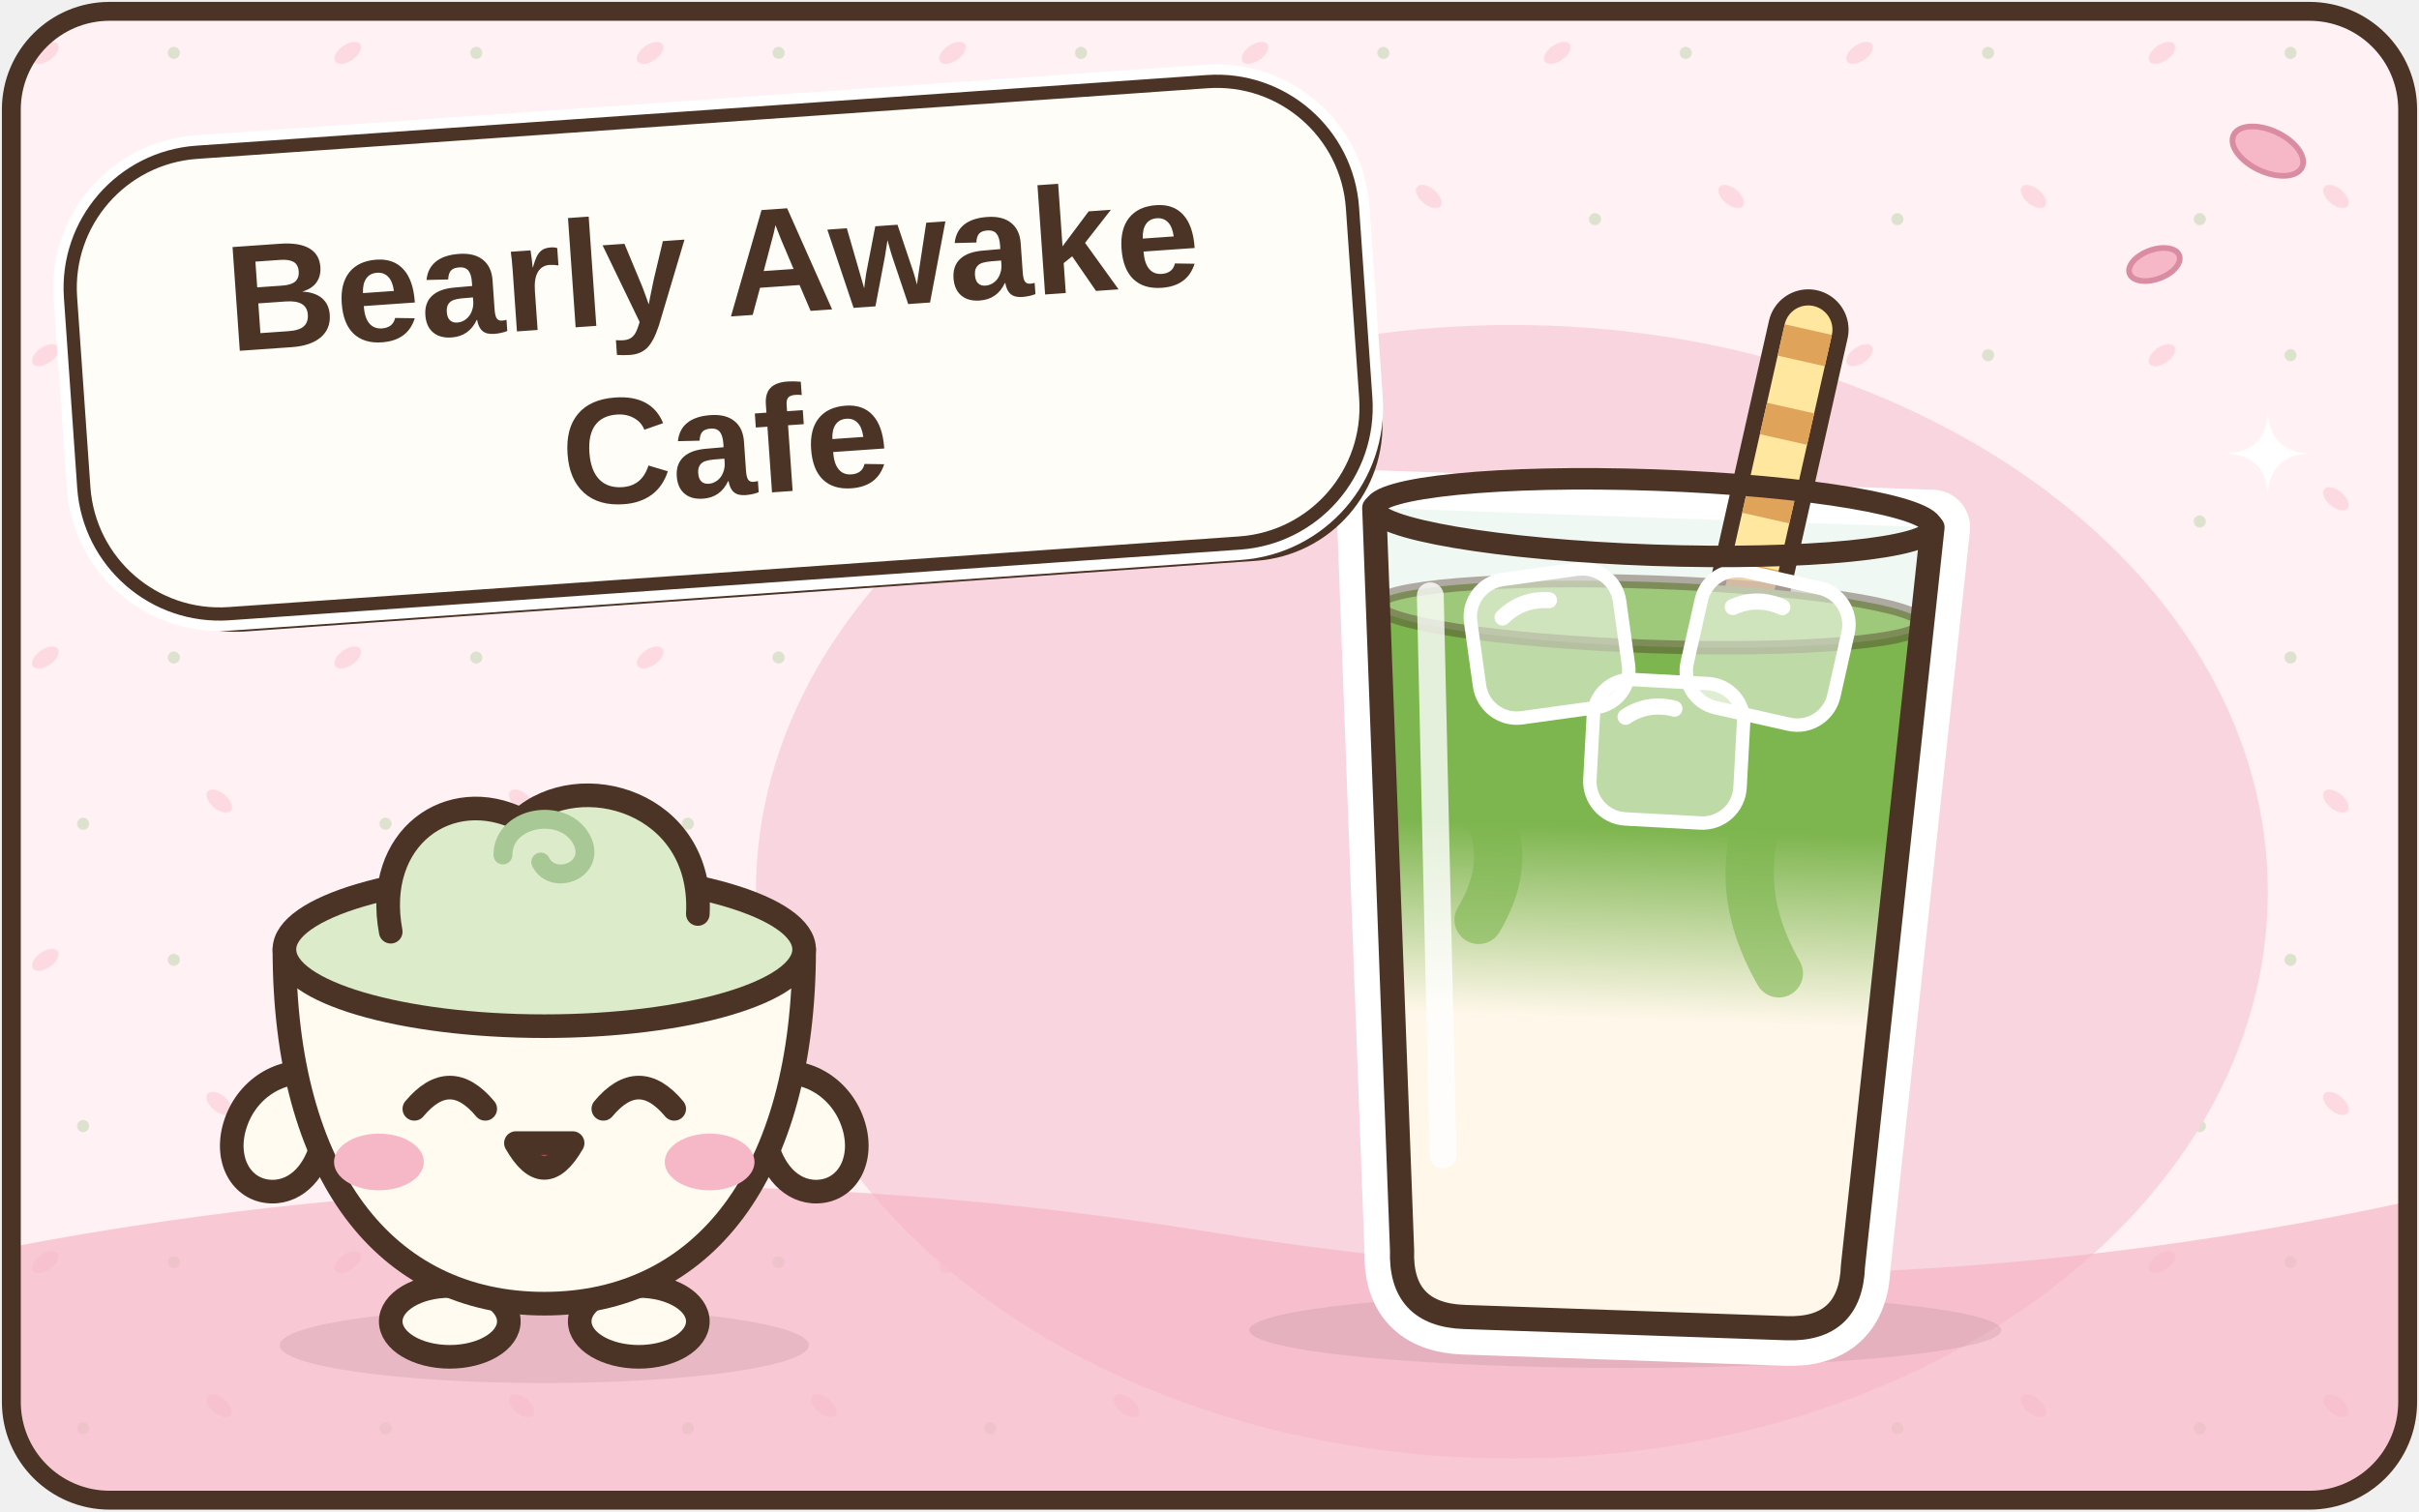
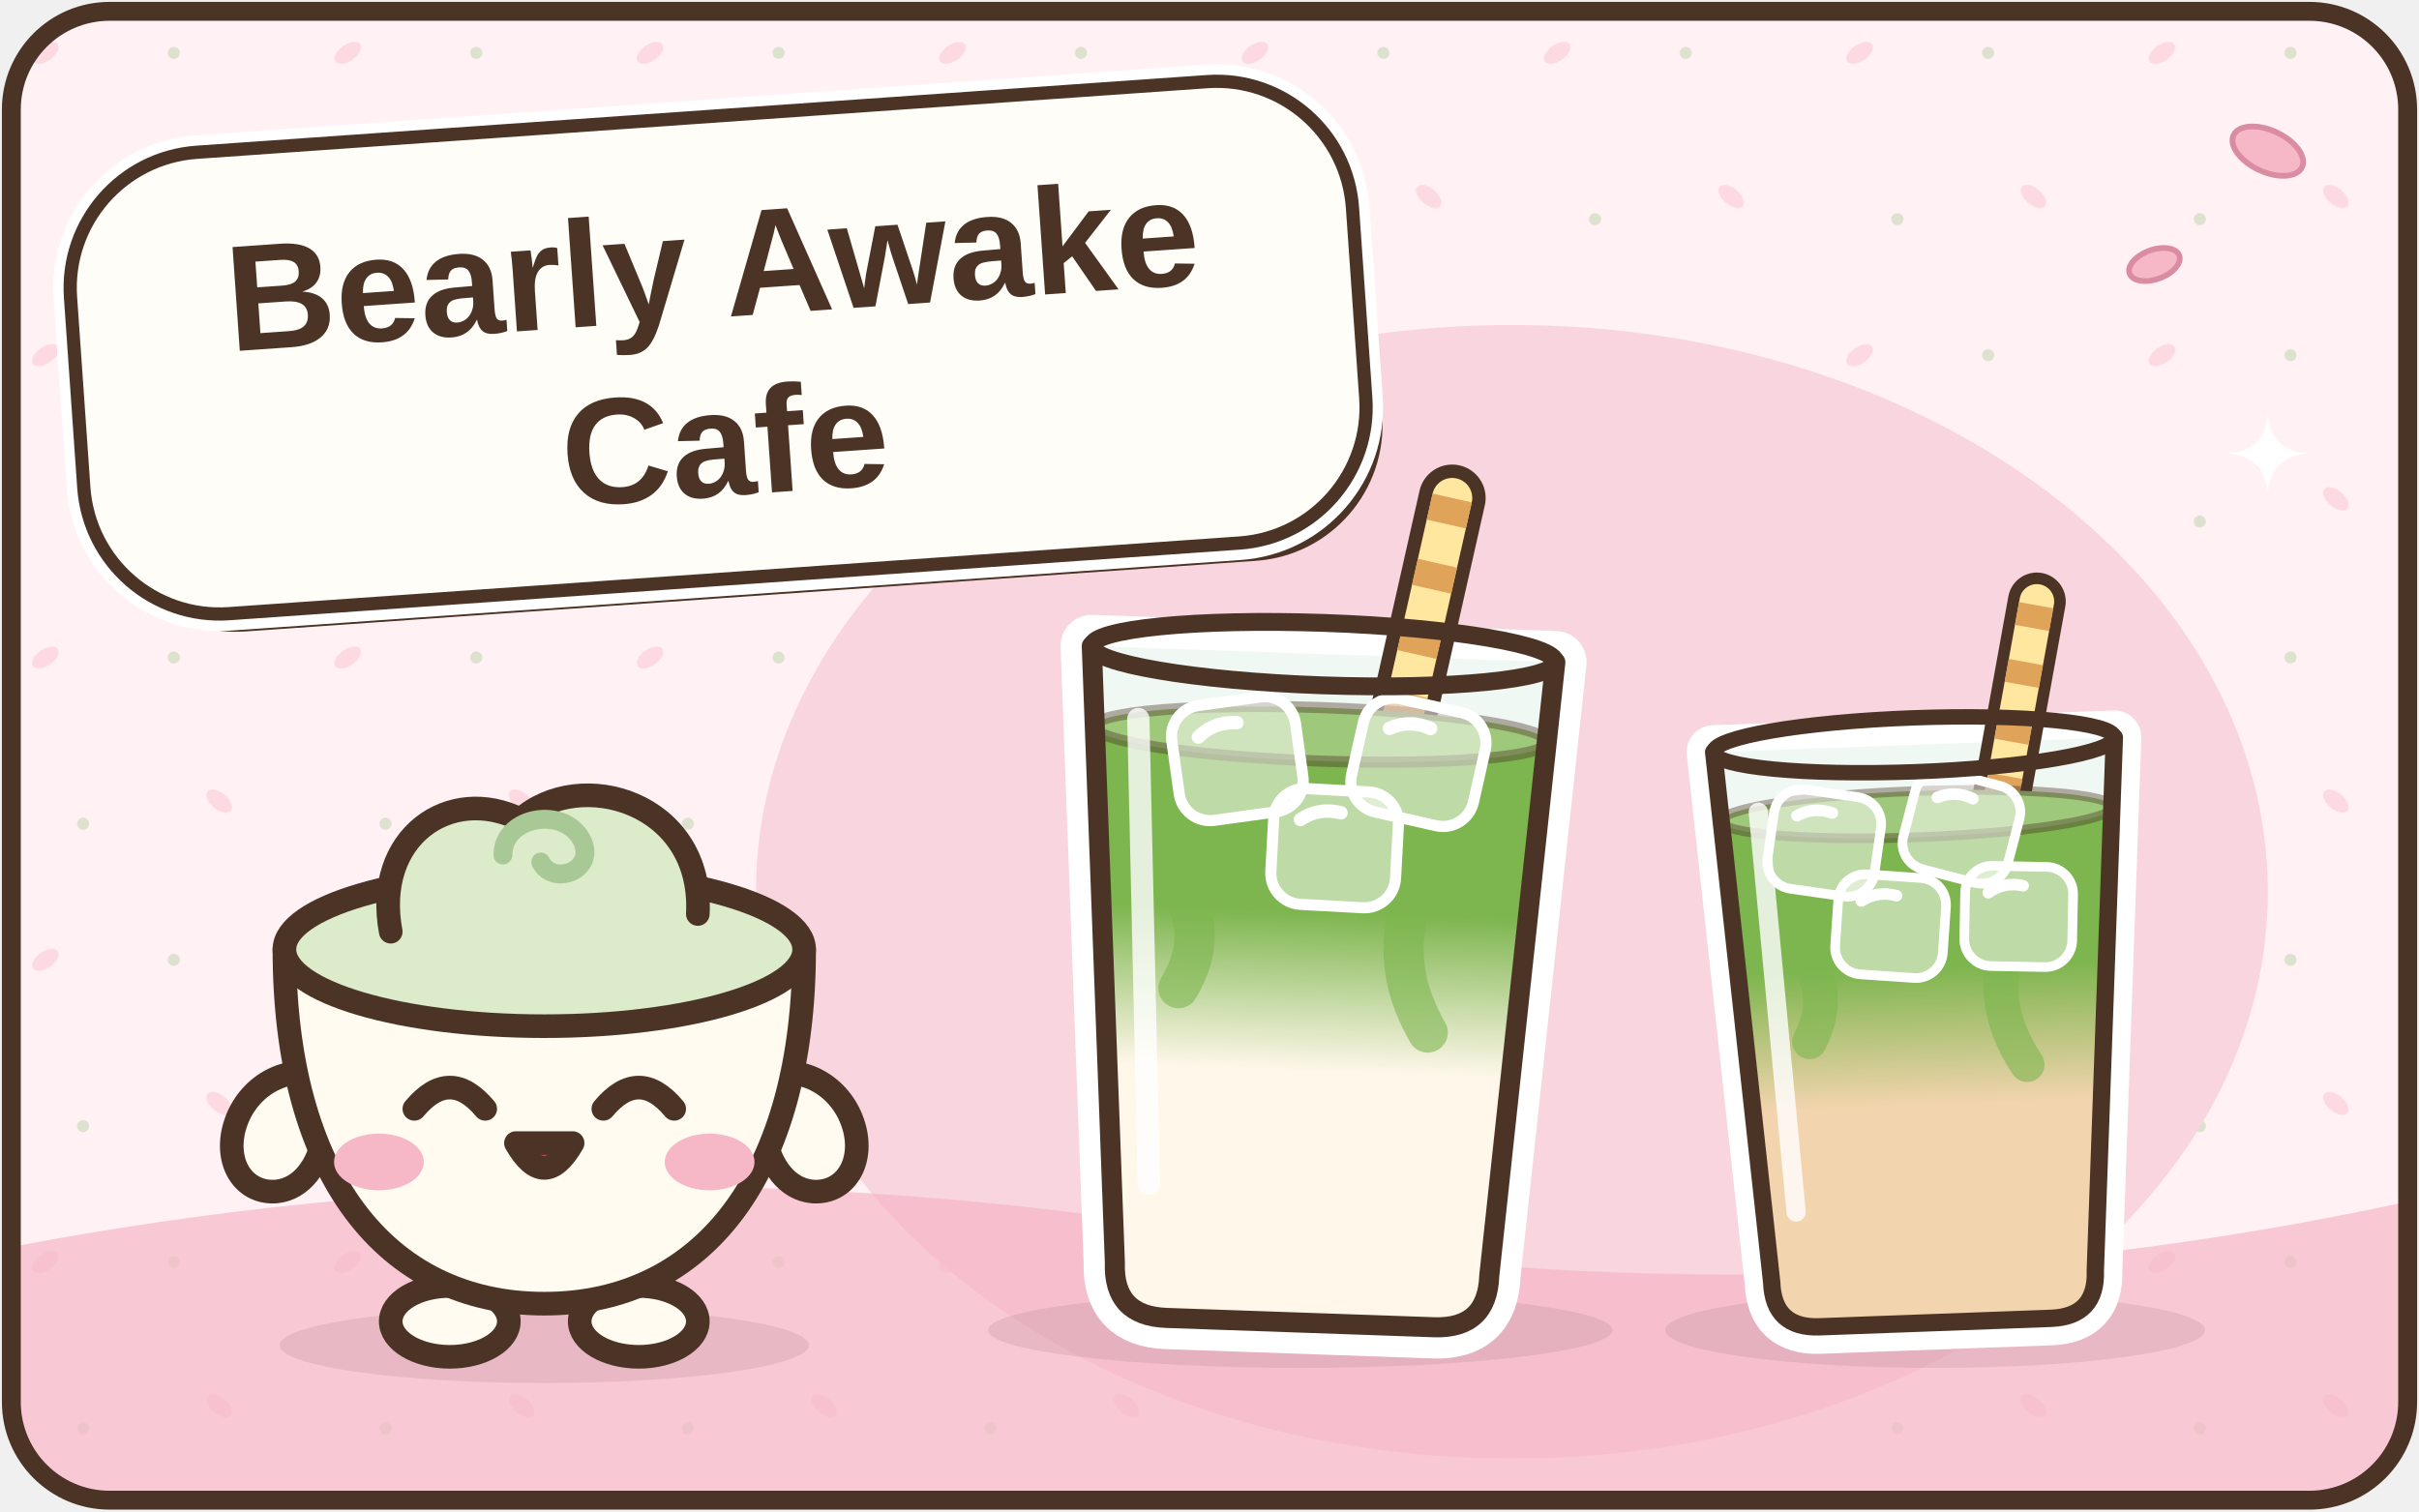
<svg xmlns="http://www.w3.org/2000/svg" viewBox="0 0 640 400" width="640" height="400" class="art-event" role="img" aria-label="Bearly Awake Cafe" font-family="'M PLUS Rounded 1c', ui-rounded, 'Hiragino Maru Gothic ProN', 'Arial Rounded MT Bold', Nunito, Arial, sans-serif">
  <defs>
    <pattern id="e1ujvezmp" width="80" height="80" patternUnits="userSpaceOnUse">
      <g fill="#F6A3B8" fill-opacity=".3">
        <ellipse cx="12" cy="14" rx="4" ry="2.2" transform="rotate(-35 12 14)" />
        <ellipse cx="58" cy="52" rx="4" ry="2.2" transform="rotate(40 58 52)" />
      </g>
      <g fill="#8CBF7A" fill-opacity=".3">
        <circle cx="46" cy="14" r="1.6" />
        <circle cx="22" cy="58" r="1.6" />
      </g>
    </pattern>
    <linearGradient id="e1ujvezmd0l" gradientUnits="userSpaceOnUse" x1="0" x2="0" y1="-132" y2="-4">
      <stop offset="0%" stop-color="#7DB54E" />
      <stop offset="31%" stop-color="#7DB54E" />
      <stop offset="59%" stop-color="#FFF7EA" />
      <stop offset="100%" stop-color="#FFF7EA" />
    </linearGradient>
    <clipPath id="e1ujvezmd0c">
      <path d="M-52 -150L-42 -12Q-42 0 -30 0L30 0Q42 0 42 -12L52 -150Z" />
    </clipPath>
+     <linearGradient id="e1ujvezmd1l" gradientUnits="userSpaceOnUse" x1="0" x2="0" y1="-132" y2="-4">
+       <stop offset="0%" stop-color="#7DB54E" />
+       <stop offset="31%" stop-color="#7DB54E" />
+       <stop offset="59%" stop-color="#F2D4AE" />
+       <stop offset="100%" stop-color="#F2D4AE" />
+     </linearGradient>
+     <clipPath id="e1ujvezmd1c">
+       <path d="M-52 -150L-42 -12Q-42 0 -30 0L30 0Q42 0 42 -12L52 -150Z" />
+     </clipPath>
  </defs>
  <rect x="3" y="3" width="634" height="394" rx="26" fill="#FFF1F4" class="art-bg" />
  <rect x="3" y="3" width="634" height="394" rx="26" fill="url(#e1ujvezmp)" />
  <ellipse cx="400" cy="236" rx="200" ry="150" fill="#F9D5DF" />
  <path d="M3 330Q160 300 320 326 T 637 318L637 371Q637 397 611 397L29 397Q3 397 3 371Z" fill="#F6B7C7" opacity="0.7" />
-   <ellipse cx="430" cy="352" rx="99.5" ry="10" fill="#4B3426" opacity="0.1" />
-   <g transform="translate(430 350) rotate(2) scale(1.421)">
+   <ellipse cx="344" cy="352" rx="82.6" ry="10" fill="#4B3426" opacity="0.1" />
+   <g transform="translate(344 350) rotate(2) scale(1.18)">
    <path d="M-52 -150L-42 -12Q-42 0 -30 0L30 0Q42 0 42 -12L52 -150Z" fill="#FFFFFF" stroke="#FFFFFF" stroke-width="14" stroke-linejoin="round" />
    <path d="M-52 -150L-42 -12Q-42 0 -30 0L30 0Q42 0 42 -12L52 -150Z" fill="#EEF7F3" fill-opacity="0.9" />
    <path d="M-4.2 -18L27.6 -186" fill="none" stroke="#4B3426" stroke-width="15" stroke-linecap="round" stroke-linejoin="round" />
    <path d="M-4.2 -18L27.6 -186" fill="none" stroke="#FFE7A0" stroke-width="9" stroke-linecap="round" stroke-linejoin="round" />
    <path d="M-4.2 -18L27.6 -186" fill="none" stroke="#E0A35A" stroke-width="9" stroke-linecap="butt" stroke-linejoin="round" stroke-dasharray="6 9" />
    <g clip-path="url(#e1ujvezmd0c)">
      <rect x="-80" y="-132" width="160" height="132" fill="url(#e1ujvezmd0l)" />
      <path d="M-33.9 -122 c -10 20 16 26 4 48M20.3 -122 c 12 18 -10 30 6 56" fill="none" stroke="#7DB54E" stroke-width="9" stroke-linecap="round" stroke-linejoin="round" opacity="0.6" />
      <ellipse cx="0" cy="-132" rx="50.8" ry="6" fill="#9EC87A" stroke="#4B3426" stroke-width="2.5" stroke-opacity="0.4" />
      <rect x="-32.5" y="-138.9" width="28" height="26" rx="7" transform="rotate(-9.9 -18.5 -125.9)" fill="#FFFFFF" fill-opacity="0.5" stroke="#FFFFFF" stroke-width="2.5" stroke-opacity="1" />
      <path d="M-26.5 -131.9 q 4 -3 9 -2" transform="rotate(-9.9 -18.5 -125.9)" fill="none" stroke="#FFFFFF" stroke-width="3" stroke-linecap="round" stroke-linejoin="round" />
      <rect x="-10" y="-119.6" width="28" height="26" rx="7" transform="rotate(1.1 4 -106.6)" fill="#FFFFFF" fill-opacity="0.5" stroke="#FFFFFF" stroke-width="2.5" stroke-opacity="1" />
      <path d="M-4 -112.6 q 4 -3 9 -2" transform="rotate(1.1 4 -106.6)" fill="none" stroke="#FFFFFF" stroke-width="3" stroke-linecap="round" stroke-linejoin="round" />
      <rect x="8.1" y="-139.5" width="28" height="26" rx="7" transform="rotate(10.7 22.1 -126.5)" fill="#FFFFFF" fill-opacity="0.5" stroke="#FFFFFF" stroke-width="2.5" stroke-opacity="1" />
      <path d="M14.1 -132.5 q 4 -3 9 -2" transform="rotate(10.7 22.1 -126.5)" fill="none" stroke="#FFFFFF" stroke-width="3" stroke-linecap="round" stroke-linejoin="round" />
+     </g>
+     <path d="M-35 -30L-41 -134" fill="none" stroke="#FFFFFF" stroke-width="5" stroke-linecap="round" stroke-linejoin="round" opacity="0.8" />
+     <path d="M-52 -150L-42 -12Q-42 0 -30 0L30 0Q42 0 42 -12L52 -150" fill="none" stroke="#4B3426" stroke-width="4.5" stroke-linecap="round" stroke-linejoin="round" />
+     <ellipse cx="0" cy="-150" rx="52" ry="7" fill="none" stroke="#4B3426" stroke-width="4" />
+   </g>
+   <ellipse cx="512" cy="352" rx="71.4" ry="10" fill="#4B3426" opacity="0.1" />
+   <g transform="translate(512 350) rotate(-2.1) scale(1.02)">
+     <path d="M-52 -150L-42 -12Q-42 0 -30 0L30 0Q42 0 42 -12L52 -150Z" fill="#FFFFFF" stroke="#FFFFFF" stroke-width="14" stroke-linejoin="round" />
+     <path d="M-52 -150L-42 -12Q-42 0 -30 0L30 0Q42 0 42 -12L52 -150Z" fill="#EEF7F3" fill-opacity="0.9" />
+     <path d="M-3.6 -18L33.2 -186" fill="none" stroke="#4B3426" stroke-width="15" stroke-linecap="round" stroke-linejoin="round" />
+     <path d="M-3.6 -18L33.2 -186" fill="none" stroke="#FFE7A0" stroke-width="9" stroke-linecap="round" stroke-linejoin="round" />
+     <path d="M-3.6 -18L33.2 -186" fill="none" stroke="#E0A35A" stroke-width="9" stroke-linecap="butt" stroke-linejoin="round" stroke-dasharray="6 9" />
+     <g clip-path="url(#e1ujvezmd1c)">
+       <rect x="-80" y="-132" width="160" height="132" fill="url(#e1ujvezmd1l)" />
+       <path d="M-33.9 -122 c -10 20 16 26 4 48M20.3 -122 c 12 18 -10 30 6 56" fill="none" stroke="#7DB54E" stroke-width="9" stroke-linecap="round" stroke-linejoin="round" opacity="0.6" />
+       <ellipse cx="0" cy="-132" rx="50.8" ry="6" fill="#9EC87A" stroke="#4B3426" stroke-width="2.5" stroke-opacity="0.4" />
+       <rect x="-38.2" y="-138.4" width="28" height="26" rx="7" transform="rotate(10.2 -24.2 -125.4)" fill="#FFFFFF" fill-opacity="0.5" stroke="#FFFFFF" stroke-width="2.5" stroke-opacity="1" />
+       <path d="M-32.2 -131.4 q 4 -3 9 -2" transform="rotate(10.2 -24.2 -125.4)" fill="none" stroke="#FFFFFF" stroke-width="3" stroke-linecap="round" stroke-linejoin="round" />
+       <rect x="-21.8" y="-116.2" width="28" height="26" rx="7" transform="rotate(6 -7.8 -103.2)" fill="#FFFFFF" fill-opacity="0.5" stroke="#FFFFFF" stroke-width="2.5" stroke-opacity="1" />
+       <path d="M-15.8 -109.2 q 4 -3 9 -2" transform="rotate(6 -7.8 -103.2)" fill="none" stroke="#FFFFFF" stroke-width="3" stroke-linecap="round" stroke-linejoin="round" />
+       <rect x="-2.5" y="-141.1" width="28" height="26" rx="7" transform="rotate(16.7 11.5 -128.1)" fill="#FFFFFF" fill-opacity="0.5" stroke="#FFFFFF" stroke-width="2.5" stroke-opacity="1" />
+       <path d="M3.5 -134.1 q 4 -3 9 -2" transform="rotate(16.7 11.5 -128.1)" fill="none" stroke="#FFFFFF" stroke-width="3" stroke-linecap="round" stroke-linejoin="round" />
+       <rect x="11.5" y="-117.5" width="28" height="26" rx="7" transform="rotate(3.2 25.5 -104.5)" fill="#FFFFFF" fill-opacity="0.5" stroke="#FFFFFF" stroke-width="2.5" stroke-opacity="1" />
+       <path d="M17.5 -110.5 q 4 -3 9 -2" transform="rotate(3.2 25.5 -104.5)" fill="none" stroke="#FFFFFF" stroke-width="3" stroke-linecap="round" stroke-linejoin="round" />
    </g>
    <path d="M-35 -30L-41 -134" fill="none" stroke="#FFFFFF" stroke-width="5" stroke-linecap="round" stroke-linejoin="round" opacity="0.8" />
    <path d="M-52 -150L-42 -12Q-42 0 -30 0L30 0Q42 0 42 -12L52 -150" fill="none" stroke="#4B3426" stroke-width="4.5" stroke-linecap="round" stroke-linejoin="round" />
    <ellipse cx="0" cy="-150" rx="52" ry="7" fill="none" stroke="#4B3426" stroke-width="4" />
  </g>
  <ellipse cx="144" cy="356" rx="70" ry="10" fill="#4B3426" opacity="0.1" />
  <g transform="translate(44 170) scale(3.125)">
    <path class="m-o m-c m-arm-l" stroke="#4B3426" stroke-width="2" stroke-linejoin="round" stroke-linecap="round" fill="#FFFBF0" d="M12.5 36.5c-3-.5-6 1.5-6.8 4.8-.7 3 1 5.4 3.6 5.2 2.2-.2 3.6-2.3 4-4.6" />
    <path class="m-o m-c m-arm-r" stroke="#4B3426" stroke-width="2" stroke-linejoin="round" stroke-linecap="round" fill="#FFFBF0" d="M51.5 36.5c3-.5 6 1.5 6.8 4.8.7 3-1 5.4-3.6 5.2-2.2-.2-3.6-2.3-4-4.6" />
    <g class="m-feet">
      <ellipse class="m-o m-c m-foot-l" stroke="#4B3426" stroke-width="2" stroke-linejoin="round" stroke-linecap="round" fill="#FFFBF0" cx="24" cy="57.5" rx="5" ry="3" />
      <ellipse class="m-o m-c m-foot-r" stroke="#4B3426" stroke-width="2" stroke-linejoin="round" stroke-linecap="round" fill="#FFFBF0" cx="40" cy="57.5" rx="5" ry="3" />
    </g>
    <path class="m-o m-c m-cup" stroke="#4B3426" stroke-width="2" stroke-linejoin="round" stroke-linecap="round" fill="#FFFBF0" d="M10 26c0 19 8.5 30 22 30s22-11 22-30z" />
    <g class="m-foamg">
      <ellipse class="m-o m-f" stroke="#4B3426" stroke-width="2" stroke-linejoin="round" stroke-linecap="round" fill="#DCEBC9" cx="32" cy="26" rx="22" ry="6.5" />
      <path class="m-o m-f" stroke="#4B3426" stroke-width="2" stroke-linejoin="round" stroke-linecap="round" fill="#DCEBC9" d="M19 24.5c-1.5-8 5-12.5 11-9.5 5-4.5 15.5-1.5 15 8" />
      <path class="m-s" fill="none" stroke="#A8C996" stroke-width="1.6" stroke-linecap="round" d="M28.5 18c0-3.4 5.5-4.2 6.8-1 .9 2.4-2.6 3.6-3.6 1.6" />
    </g>
    <g class="m-look">
      <g class="m-eyes">
        <path class="m-l" fill="none" stroke="#4B3426" stroke-width="2" stroke-linecap="round" stroke-linejoin="round" d="M21 39.5q3-3.6 6 0M37 39.5q3-3.6 6 0" />
      </g>
    </g>
    <ellipse class="m-blush" fill="#F6B7C7" cx="18" cy="44" rx="3.8" ry="2.4" />
    <ellipse class="m-blush" fill="#F6B7C7" cx="46" cy="44" rx="3.8" ry="2.4" />
    <path class="m-o m-in m-mouth" stroke="#4B3426" stroke-width="2" stroke-linejoin="round" stroke-linecap="round" fill="#B4535F" d="M29.6 42.4q2.4 4.2 4.8 0z" />
  </g>
  <ellipse cx="600" cy="40" rx="10" ry="5.5" transform="rotate(25 600 40)" fill="#F6B7C7" stroke="#D98CA2" stroke-width="1.5" />
  <ellipse cx="570" cy="70" rx="7" ry="3.9" transform="rotate(-20 570 70)" fill="#F6B7C7" stroke="#D98CA2" stroke-width="1.5" />
  <ellipse cx="250" cy="120" rx="6" ry="3.3" transform="rotate(40 250 120)" fill="#F6B7C7" stroke="#D98CA2" stroke-width="1.5" />
  <path d="M600 108Q600 120 612 120Q600 120 600 132Q600 120 588 120Q600 120 600 108Z" fill="#FFFFFF" />
  <path d="M256 51Q256 60 265 60Q256 60 256 69Q256 60 247 60Q256 60 256 51Z" fill="#FFFFFF" />
  <path d="M64 112Q64 120 72 120Q64 120 64 128Q64 120 56 120Q64 120 64 112Z" fill="#FFFFFF" />
  <g transform="rotate(-4 190 92)">
    <rect x="24" y="35.8" width="340" height="122.4" rx="36" fill="#4B3426" />
    <rect x="20" y="30.8" width="340" height="122.4" rx="36" fill="#FFFDF7" stroke="#FFFFFF" stroke-width="9" paint-order="stroke" />
    <rect x="20" y="30.8" width="340" height="122.4" rx="36" fill="none" stroke="#4B3426" stroke-width="3.5" />
    <text x="190" y="84" font-size="40" font-weight="800" text-anchor="middle" fill="#4B3426">Bearly Awake</text>
    <text x="190" y="131.2" font-size="40" font-weight="800" text-anchor="middle" fill="#4B3426">Cafe</text>
  </g>
  <rect x="3" y="3" width="634" height="394" rx="26" fill="none" stroke="#4B3426" stroke-width="5" />
</svg>
